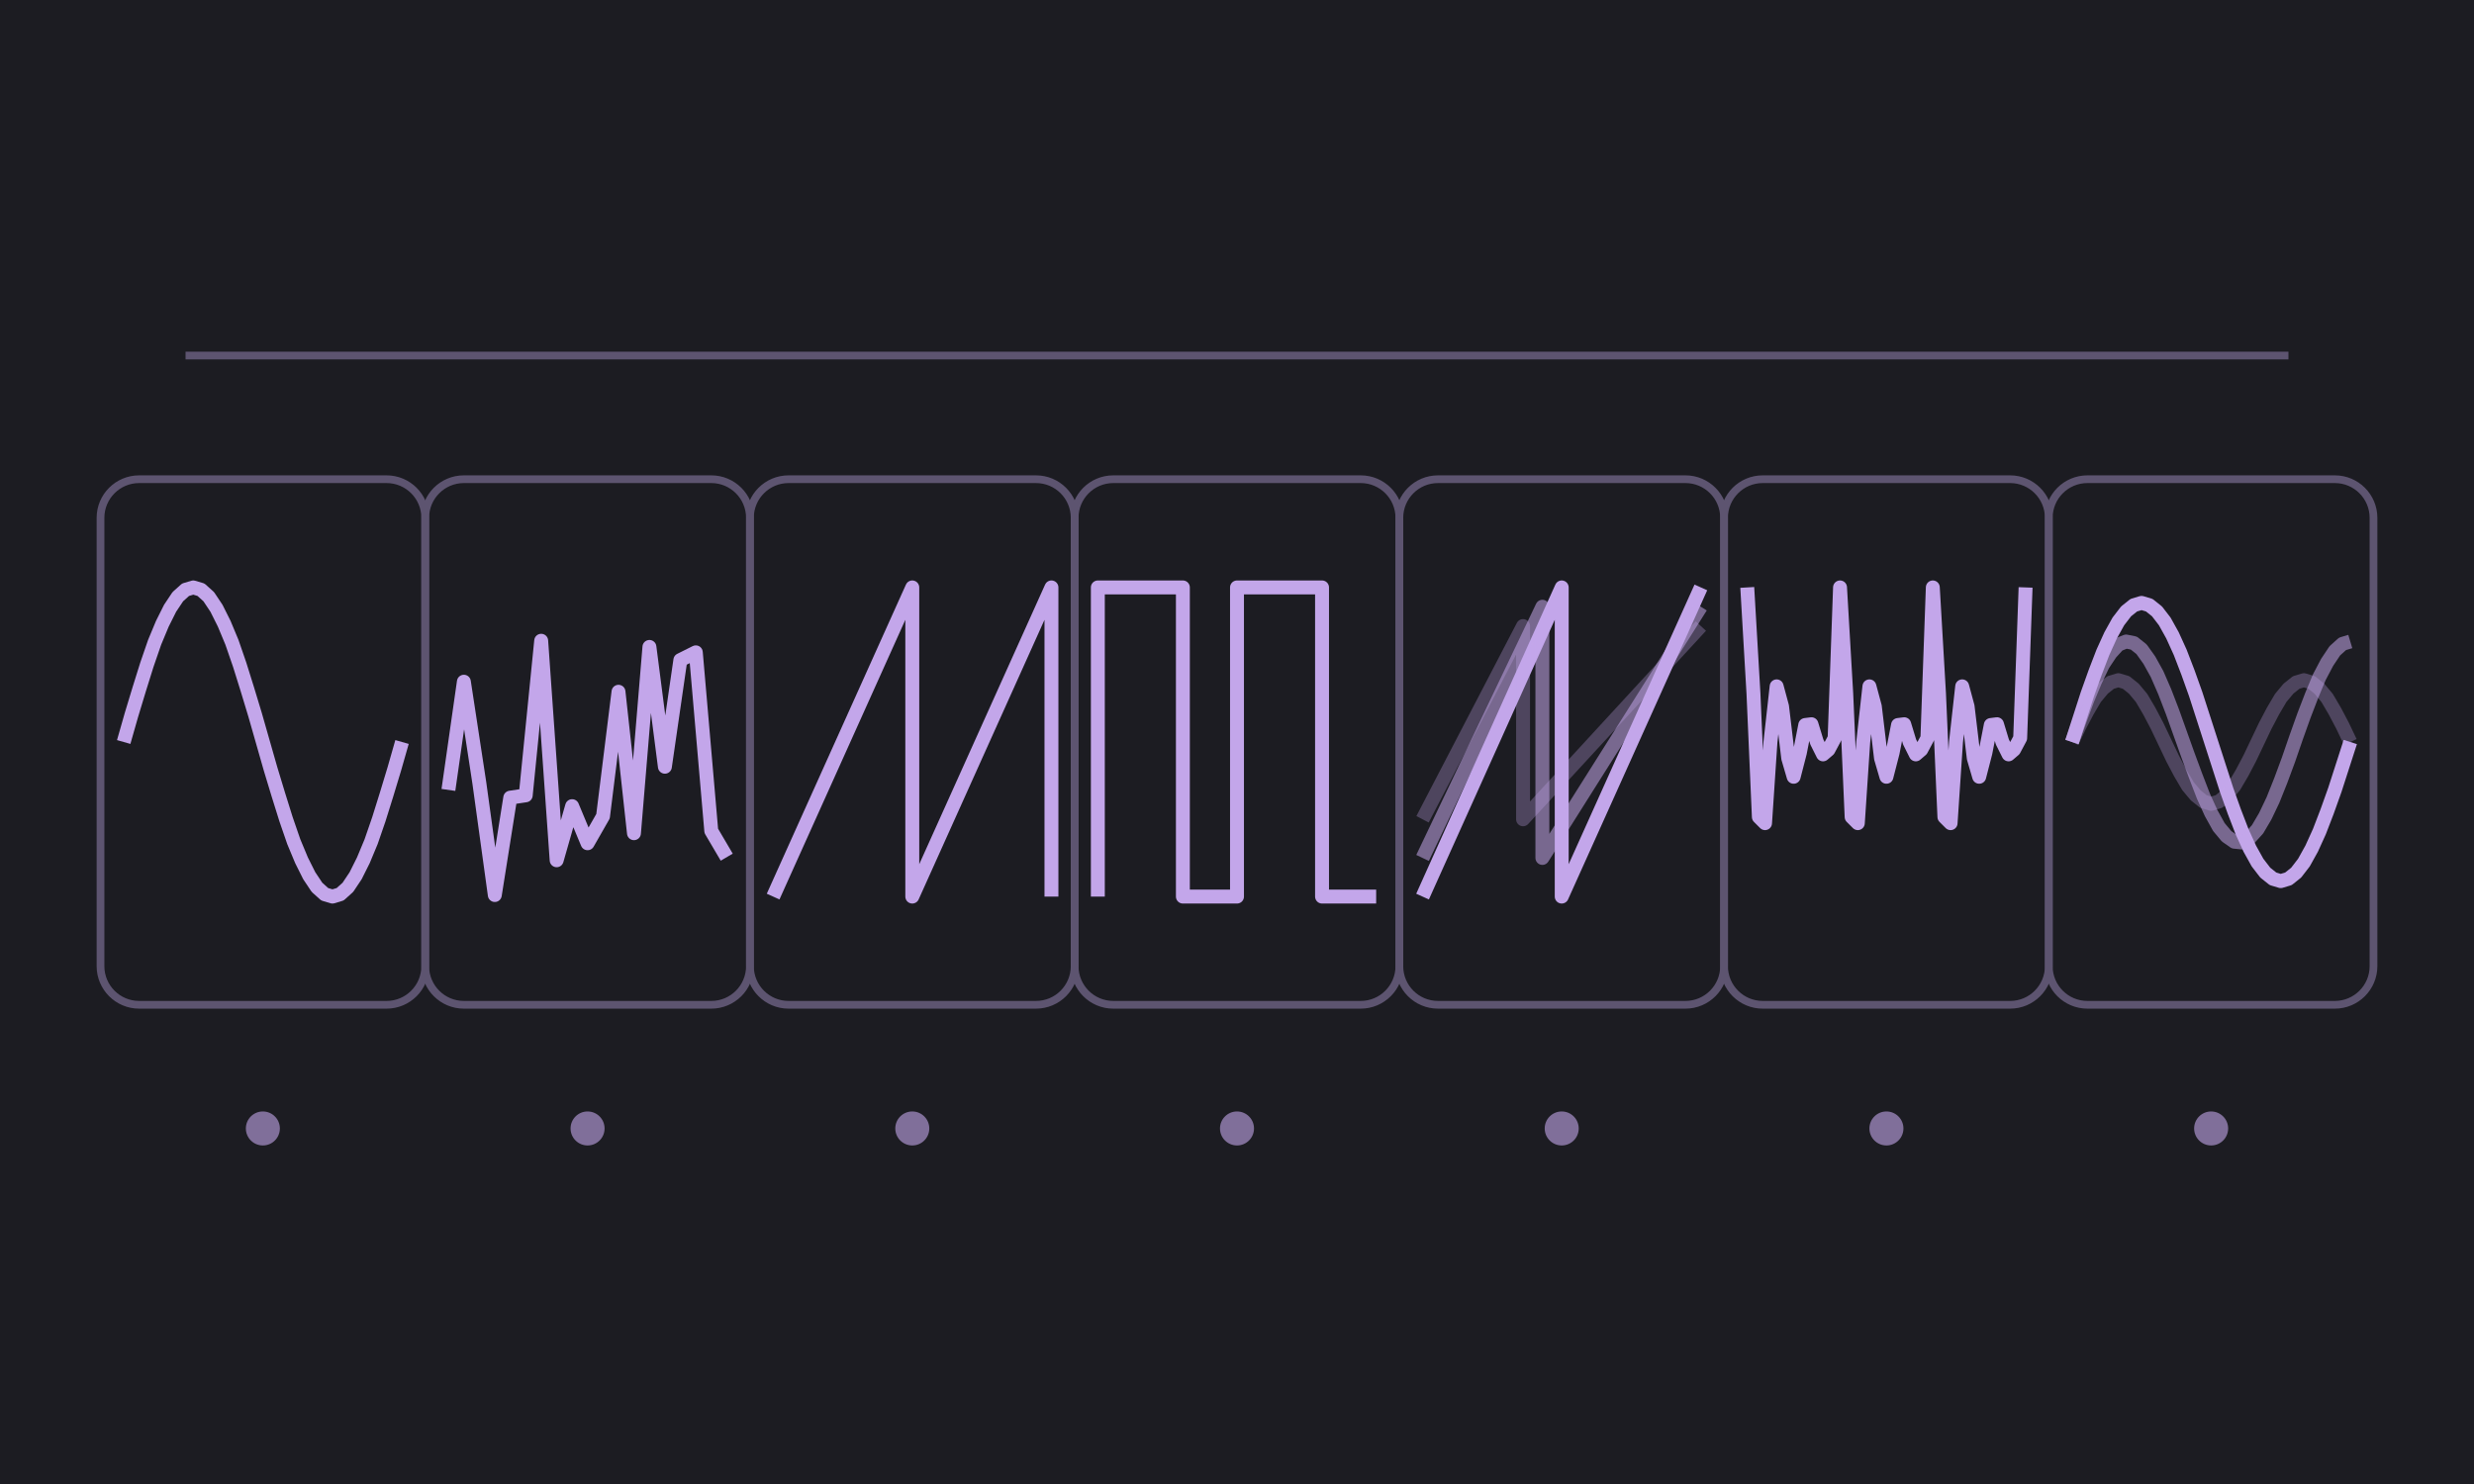
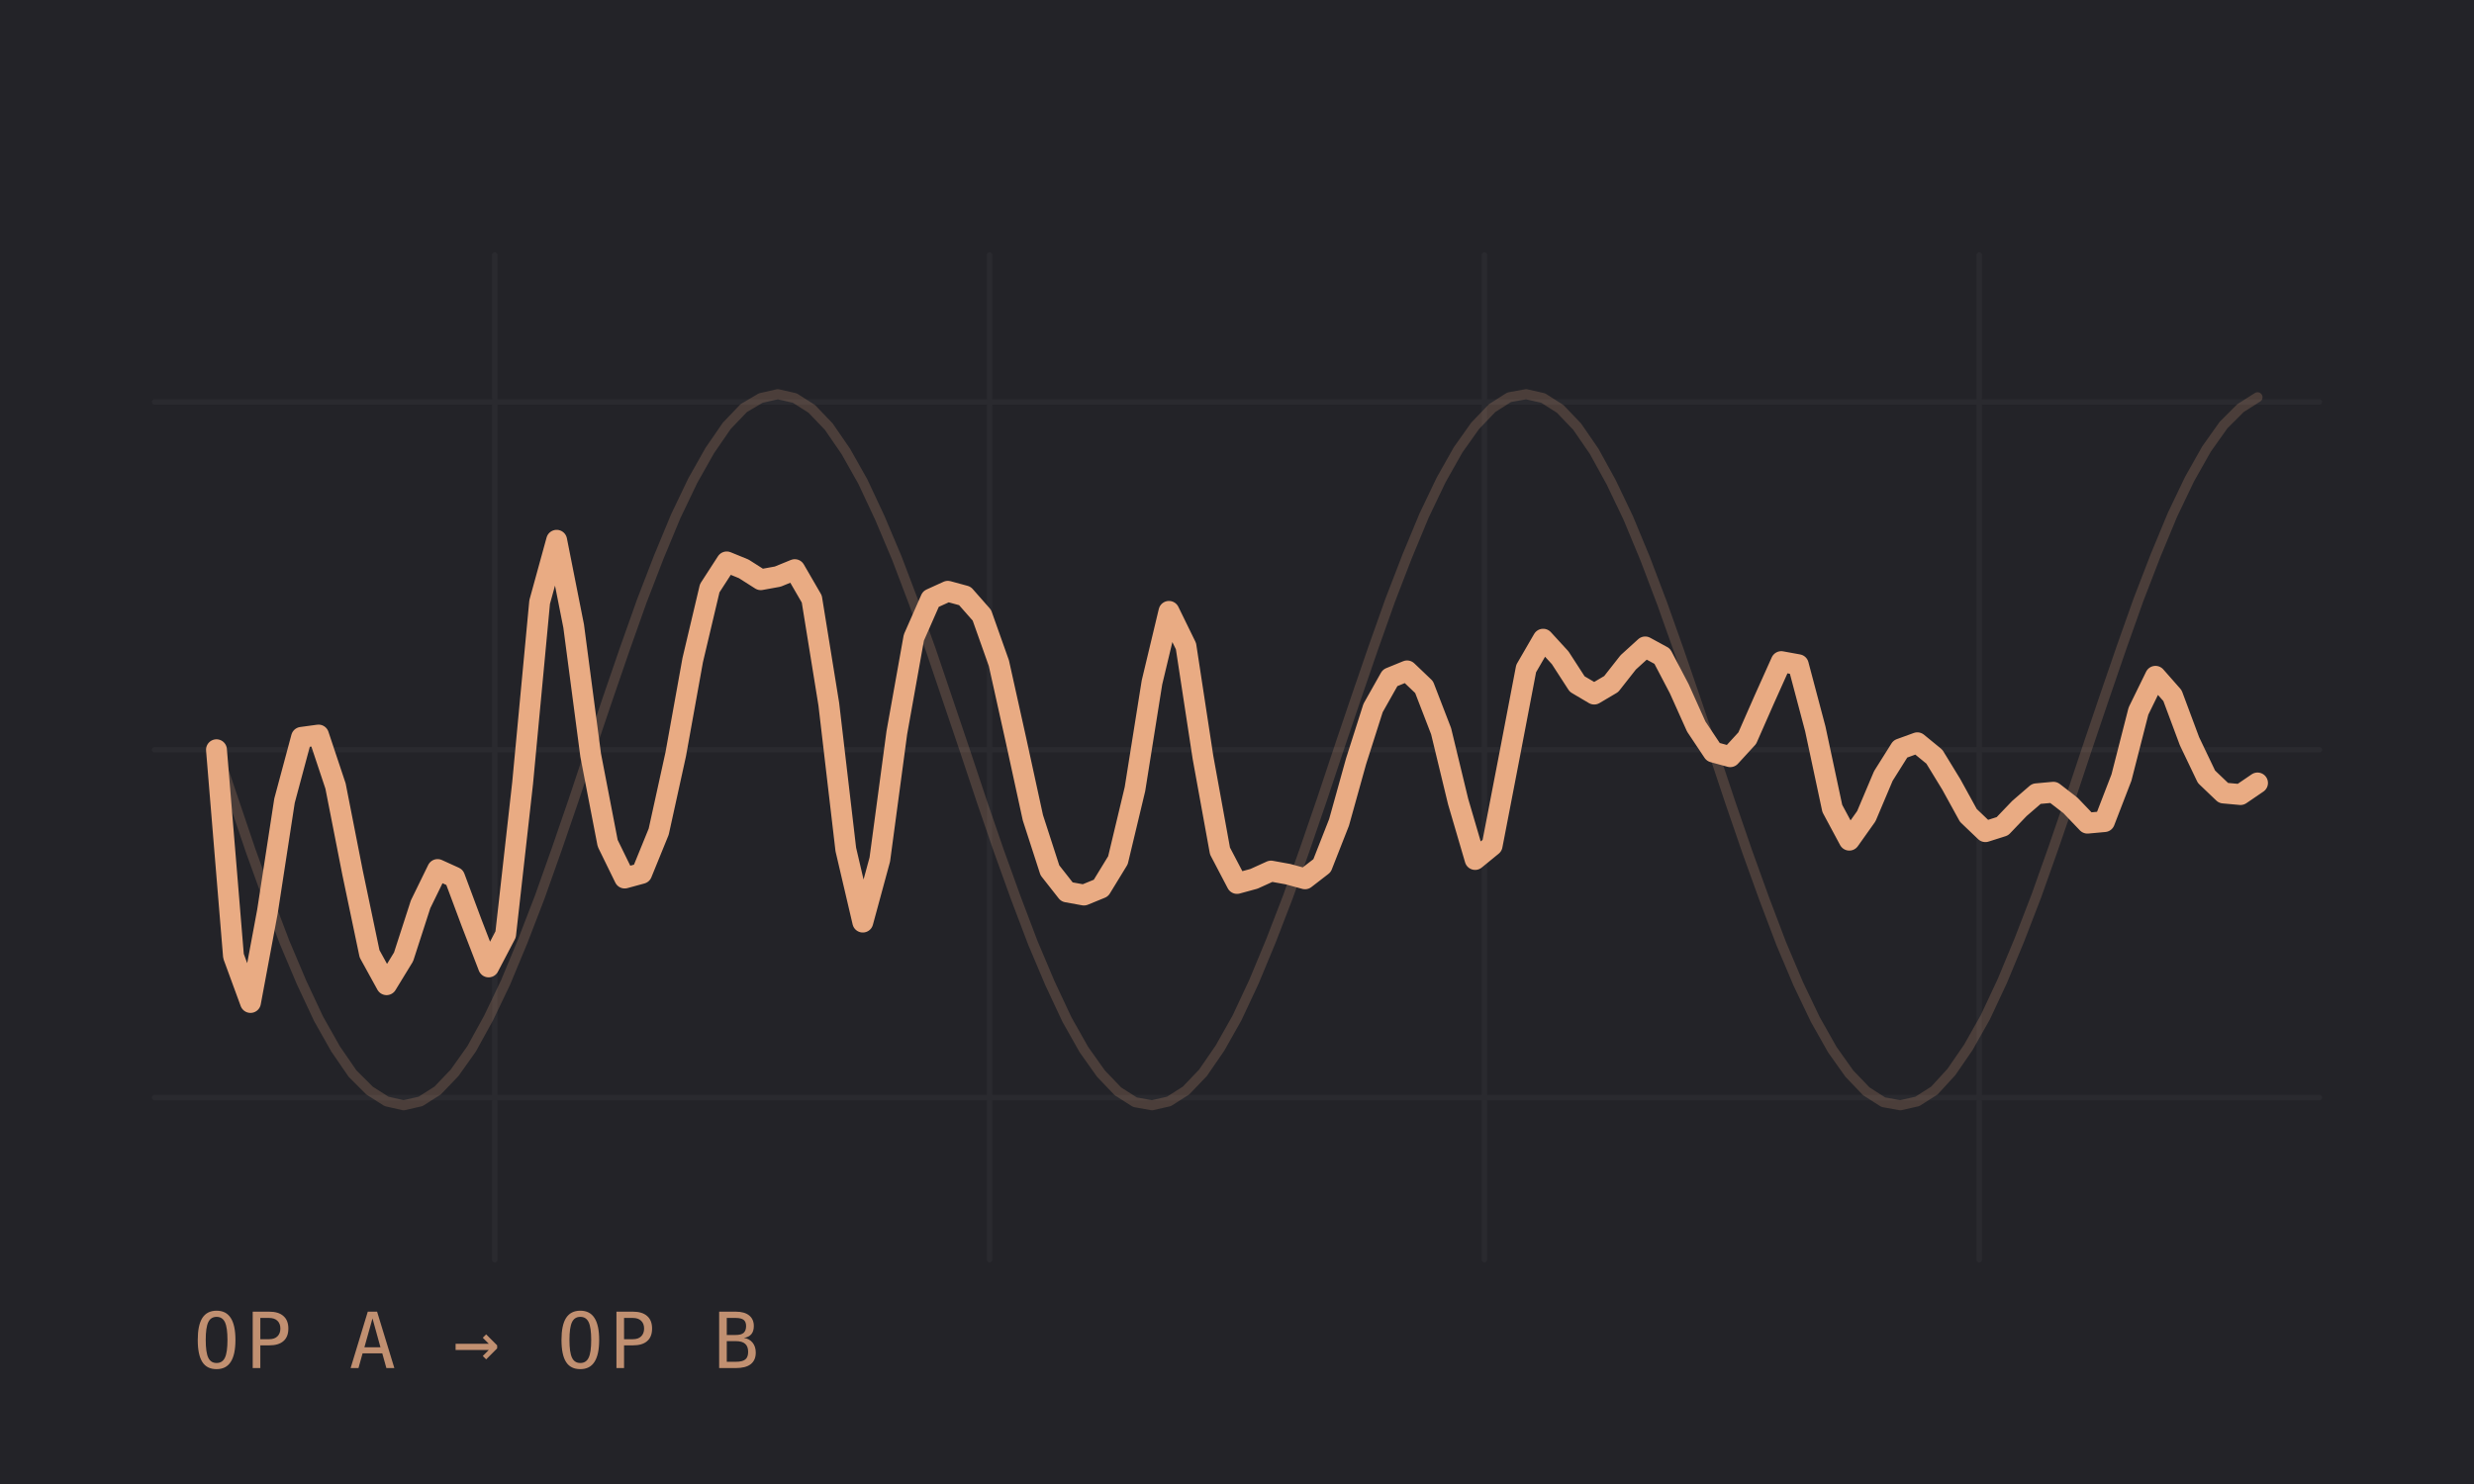
- <svg xmlns="http://www.w3.org/2000/svg" viewBox="0 0 320 192">
-   <rect width="320" height="192" fill="#1c1c22" />
-   <rect x="13.0" y="62" width="42" height="68" rx="5" fill="none" stroke="#5d5470" stroke-width="1" />
-   <path d="M16.0 96.0 L17.0 92.5 L18.0 89.2 L19.0 86.0 L20.0 83.1 L21.0 80.7 L22.0 78.7 L23.0 77.2 L24.0 76.3 L25.0 76.0 L26.0 76.3 L27.0 77.2 L28.0 78.7 L29.0 80.7 L30.0 83.1 L31.0 86.0 L32.0 89.2 L33.0 92.5 L34.0 96.0 L35.0 99.5 L36.0 102.8 L37.0 106.0 L38.0 108.9 L39.0 111.3 L40.0 113.3 L41.0 114.8 L42.0 115.7 L43.0 116.0 L44.0 115.7 L45.0 114.8 L46.0 113.3 L47.0 111.3 L48.0 108.9 L49.0 106.0 L50.0 102.8 L51.0 99.5 L52.0 96.0" stroke="#c3a6ea" stroke-width="1.8" fill="none" stroke-linejoin="round" opacity="1" />
-   <circle cx="34.0" cy="146" r="2.2" fill="#c3a6ea" opacity="0.6" />
-   <rect x="55.0" y="62" width="42" height="68" rx="5" fill="none" stroke="#5d5470" stroke-width="1" />
-   <path d="M58.0 102.2 L60.0 88.2 L62.0 101.3 L64.0 115.8 L66.0 103.2 L68.0 102.9 L70.0 82.9 L72.0 111.3 L74.0 104.3 L76.0 109.1 L78.0 105.6 L80.0 89.5 L82.0 107.8 L84.0 83.7 L86.0 99.2 L88.0 85.4 L90.0 84.4 L92.0 107.5 L94.0 110.9" stroke="#c3a6ea" stroke-width="1.8" fill="none" stroke-linejoin="round" opacity="1" />
-   <circle cx="76.0" cy="146" r="2.2" fill="#c3a6ea" opacity="0.6" />
-   <rect x="97.0" y="62" width="42" height="68" rx="5" fill="none" stroke="#5d5470" stroke-width="1" />
-   <path d="M100.0 116.0 L118.0 76.0 L118.0 116.0 L136.0 76.0 L136.0 116.0" stroke="#c3a6ea" stroke-width="1.8" fill="none" stroke-linejoin="round" opacity="1" />
-   <circle cx="118.0" cy="146" r="2.2" fill="#c3a6ea" opacity="0.6" />
-   <rect x="139.0" y="62" width="42" height="68" rx="5" fill="none" stroke="#5d5470" stroke-width="1" />
-   <path d="M142.0 116.0 L142.0 76.0 L153.0 76.0 L153.0 116.0 L160.0 116.0 L160.0 76.0 L171.0 76.0 L171.0 116.0 L178.0 116.0" stroke="#c3a6ea" stroke-width="1.8" fill="none" stroke-linejoin="round" opacity="1" />
-   <circle cx="160.0" cy="146" r="2.2" fill="#c3a6ea" opacity="0.6" />
-   <rect x="181.0" y="62" width="42" height="68" rx="5" fill="none" stroke="#5d5470" stroke-width="1" />
-   <path d="M184.0 116.0 L202.0 76.0 L202.0 116.0 L220.0 76.0" stroke="#c3a6ea" stroke-width="1.8" fill="none" stroke-linejoin="round" opacity="1" />
-   <path d="M184.0 111.0 L199.5 78.5 L199.5 111.0 L220.0 78.5" stroke="#c3a6ea" stroke-width="1.8" fill="none" stroke-linejoin="round" opacity="0.55" />
-   <path d="M184.0 106.0 L197.0 81.0 L197.0 106.0 L220.0 81.0" stroke="#c3a6ea" stroke-width="1.8" fill="none" stroke-linejoin="round" opacity="0.3" />
-   <circle cx="202.0" cy="146" r="2.2" fill="#c3a6ea" opacity="0.6" />
-   <rect x="223.0" y="62" width="42" height="68" rx="5" fill="none" stroke="#5d5470" stroke-width="1" />
-   <path d="M226.0 76.0 L226.8 89.7 L227.5 105.7 L228.3 106.5 L229.0 96.0 L229.8 88.8 L230.5 91.4 L231.3 98.1 L232.0 100.5 L232.8 97.4 L233.5 93.8 L234.3 93.7 L235.0 96.0 L235.8 97.6 L236.5 97.0 L237.3 95.5 L238.0 76.0 L238.8 89.7 L239.5 105.7 L240.3 106.5 L241.0 96.0 L241.8 88.8 L242.5 91.4 L243.3 98.1 L244.0 100.5 L244.8 97.4 L245.5 93.8 L246.3 93.7 L247.0 96.0 L247.8 97.6 L248.5 97.0 L249.3 95.5 L250.0 76.0 L250.8 89.7 L251.5 105.7 L252.3 106.5 L253.0 96.0 L253.8 88.8 L254.5 91.4 L255.3 98.1 L256.0 100.5 L256.8 97.4 L257.5 93.8 L258.3 93.7 L259.0 96.0 L259.8 97.6 L260.5 97.0 L261.3 95.5 L262.0 76.0" stroke="#c3a6ea" stroke-width="1.8" fill="none" stroke-linejoin="round" opacity="1" />
-   <circle cx="244.0" cy="146" r="2.2" fill="#c3a6ea" opacity="0.6" />
-   <rect x="265.0" y="62" width="42" height="68" rx="5" fill="none" stroke="#5d5470" stroke-width="1" />
-   <path d="M268.0 96.0 L269.0 92.9 L270.0 89.8 L271.0 87.0 L272.0 84.4 L273.0 82.2 L274.0 80.4 L275.0 79.1 L276.0 78.3 L277.0 78.0 L278.0 78.3 L279.0 79.1 L280.0 80.4 L281.0 82.2 L282.0 84.4 L283.0 87.0 L284.0 89.8 L285.0 92.9 L286.0 96.0 L287.0 99.1 L288.0 102.2 L289.0 105.0 L290.0 107.6 L291.0 109.8 L292.0 111.6 L293.0 112.9 L294.0 113.7 L295.0 114.0 L296.0 113.7 L297.0 112.9 L298.0 111.6 L299.0 109.8 L300.0 107.6 L301.0 105.0 L302.0 102.2 L303.0 99.1 L304.0 96.0" stroke="#c3a6ea" stroke-width="1.8" fill="none" stroke-linejoin="round" opacity="1" />
-   <path d="M268.0 96.0 L269.0 93.2 L270.0 90.5 L271.0 88.1 L272.0 86.0 L273.0 84.5 L274.0 83.4 L275.0 83.0 L276.0 83.2 L277.0 84.0 L278.0 85.4 L279.0 87.2 L280.0 89.5 L281.0 92.1 L282.0 94.9 L283.0 97.7 L284.0 100.4 L285.0 103.0 L286.0 105.2 L287.0 107.0 L288.0 108.2 L289.0 108.9 L290.0 109.0 L291.0 108.4 L292.0 107.3 L293.0 105.6 L294.0 103.5 L295.0 101.0 L296.0 98.3 L297.0 95.4 L298.0 92.6 L299.0 90.0 L300.0 87.6 L301.0 85.7 L302.0 84.2 L303.0 83.3 L304.0 83.0" stroke="#c3a6ea" stroke-width="1.8" fill="none" stroke-linejoin="round" opacity="0.55" />
-   <path d="M268.0 96.0 L269.0 93.9 L270.0 92.0 L271.0 90.3 L272.0 89.1 L273.0 88.3 L274.0 88.0 L275.0 88.3 L276.0 89.1 L277.0 90.3 L278.0 92.0 L279.0 93.9 L280.0 96.0 L281.0 98.1 L282.0 100.0 L283.0 101.7 L284.0 102.9 L285.0 103.7 L286.0 104.0 L287.0 103.7 L288.0 102.9 L289.0 101.7 L290.0 100.0 L291.0 98.1 L292.0 96.0 L293.0 93.9 L294.0 92.0 L295.0 90.3 L296.0 89.1 L297.0 88.3 L298.0 88.0 L299.0 88.3 L300.0 89.1 L301.0 90.3 L302.0 92.0 L303.0 93.9 L304.0 96.0" stroke="#c3a6ea" stroke-width="1.8" fill="none" stroke-linejoin="round" opacity="0.3" />
-   <circle cx="286.0" cy="146" r="2.2" fill="#c3a6ea" opacity="0.6" />
-   <path d="M24 46H296" stroke="#5d5470" stroke-width="1" />
+ <svg xmlns="http://www.w3.org/2000/svg" width="320" height="192" viewBox="0 0 320 192" class="signal-art" fill="none" stroke-linecap="round" stroke-linejoin="round" role="img" aria-labelledby="title description">
+   <style>.signal-grid{stroke:#fff;opacity:.035;stroke-width:.7}.signal-main{stroke:#e9ab83;stroke-width:2.7}.signal-secondary{stroke:#e9ab83;opacity:.65;stroke-width:1.7}.signal-ghost{stroke:#e9ab83;opacity:.2;stroke-width:1.3}.signal-art text{fill:#e9ab83;opacity:.8;font:10px monospace;letter-spacing:.7px;stroke:none}</style>
+   <rect width="320" height="192" fill="#232328" />
+   <g class="signal-grid">
+     <path d="M20 52H300" />
+     <path d="M20 97H300" />
+     <path d="M20 142H300" />
+     <path d="M64 33V163" />
+     <path d="M128 33V163" />
+     <path d="M192 33V163" />
+     <path d="M256 33V163" />
+   </g>
+   <g>
+     <path class="signal-ghost" d="M28.0 97.0 L30.2 103.5 L32.4 110.0 L34.6 116.1 L36.8 121.9 L39.0 127.1 L41.2 131.8 L43.4 135.7 L45.6 138.9 L47.8 141.1 L50.0 142.5 L52.2 143.0 L54.4 142.5 L56.6 141.1 L58.8 138.8 L61.0 135.7 L63.2 131.7 L65.4 127.1 L67.6 121.8 L69.8 116.1 L72.0 109.9 L74.2 103.5 L76.4 96.9 L78.6 90.4 L80.8 84.0 L83.0 77.8 L85.2 72.1 L87.4 66.8 L89.6 62.2 L91.8 58.3 L94.0 55.1 L96.2 52.8 L98.4 51.5 L100.6 51.0 L102.8 51.5 L105.0 52.9 L107.2 55.2 L109.4 58.4 L111.6 62.3 L113.8 67.0 L116.0 72.2 L118.2 78.0 L120.4 84.1 L122.6 90.6 L124.8 97.1 L127.0 103.7 L129.2 110.1 L131.4 116.2 L133.6 122.0 L135.8 127.2 L138.0 131.9 L140.2 135.8 L142.4 138.9 L144.6 141.2 L146.8 142.6 L149.0 143.0 L151.2 142.5 L153.4 141.1 L155.6 138.8 L157.8 135.6 L160.0 131.7 L162.2 127.0 L164.4 121.7 L166.6 116.0 L168.8 109.8 L171.0 103.4 L173.2 96.8 L175.4 90.3 L177.6 83.9 L179.8 77.7 L182.0 72.0 L184.2 66.7 L186.4 62.1 L188.6 58.2 L190.8 55.1 L193.0 52.8 L195.2 51.4 L197.4 51.0 L199.6 51.5 L201.8 52.9 L204.0 55.2 L206.2 58.4 L208.4 62.4 L210.6 67.0 L212.8 72.3 L215.0 78.1 L217.2 84.3 L219.4 90.7 L221.6 97.2 L223.8 103.8 L226.0 110.2 L228.2 116.3 L230.4 122.1 L232.6 127.3 L234.8 131.9 L237.0 135.8 L239.2 138.9 L241.4 141.2 L243.6 142.6 L245.8 143.0 L248.0 142.5 L250.2 141.1 L252.4 138.7 L254.6 135.5 L256.8 131.6 L259.0 126.9 L261.2 121.6 L263.4 115.9 L265.6 109.7 L267.8 103.3 L270.0 96.7 L272.2 90.2 L274.4 83.8 L276.6 77.6 L278.8 71.9 L281.0 66.6 L283.2 62.0 L285.4 58.1 L287.6 55.0 L289.8 52.8 L292.0 51.4" />
+     <path class="signal-main" d="M28.0 97.0 L30.2 123.7 L32.4 129.7 L34.6 117.9 L36.8 103.6 L39.0 95.4 L41.2 95.1 L43.4 101.7 L45.6 112.9 L47.8 123.4 L50.0 127.4 L52.2 123.8 L54.4 117.0 L56.6 112.5 L58.8 113.5 L61.0 119.4 L63.2 125.1 L65.4 120.9 L67.6 101.3 L69.8 77.9 L72.0 69.9 L74.2 81.0 L76.4 97.7 L78.6 109.1 L80.8 113.6 L83.0 113.0 L85.2 107.6 L87.4 97.6 L89.6 85.4 L91.8 76.1 L94.0 72.7 L96.2 73.6 L98.4 75.0 L100.6 74.6 L102.8 73.7 L105.0 77.5 L107.2 91.1 L109.4 109.9 L111.6 119.3 L113.8 111.2 L116.0 94.8 L118.2 82.5 L120.4 77.5 L122.6 76.5 L124.8 77.1 L127.0 79.6 L129.2 85.8 L131.4 95.7 L133.6 105.8 L135.8 112.6 L138.0 115.4 L140.2 115.8 L142.4 114.9 L144.6 111.3 L146.8 102.1 L149.0 88.3 L151.2 79.1 L153.4 83.6 L155.6 98.0 L157.8 110.1 L160.0 114.3 L162.2 113.7 L164.4 112.7 L166.6 113.1 L168.8 113.7 L171.0 112.0 L173.2 106.4 L175.4 98.5 L177.6 91.6 L179.8 87.7 L182.0 86.8 L184.2 88.9 L186.4 94.6 L188.6 103.7 L190.8 111.2 L193.0 109.4 L195.2 98.0 L197.4 86.5 L199.6 82.7 L201.8 85.1 L204.0 88.5 L206.2 89.8 L208.4 88.5 L210.6 85.7 L212.8 83.7 L215.0 84.9 L217.2 89.1 L219.4 94.0 L221.6 97.3 L223.8 97.9 L226.0 95.5 L228.2 90.5 L230.4 85.6 L232.6 86.0 L234.8 94.3 L237.0 104.6 L239.2 108.7 L241.4 105.6 L243.6 100.4 L245.8 96.9 L248.0 96.1 L250.2 97.9 L252.4 101.5 L254.6 105.5 L256.8 107.6 L259.0 106.9 L261.2 104.6 L263.4 102.7 L265.6 102.5 L267.8 104.2 L270.0 106.5 L272.2 106.3 L274.4 100.6 L276.6 92.0 L278.8 87.5 L281.0 90.0 L283.2 95.9 L285.4 100.5 L287.6 102.6 L289.8 102.8 L292.0 101.3" />
+     <text x="25" y="177">OP A → OP B</text>
+   </g>
</svg>
